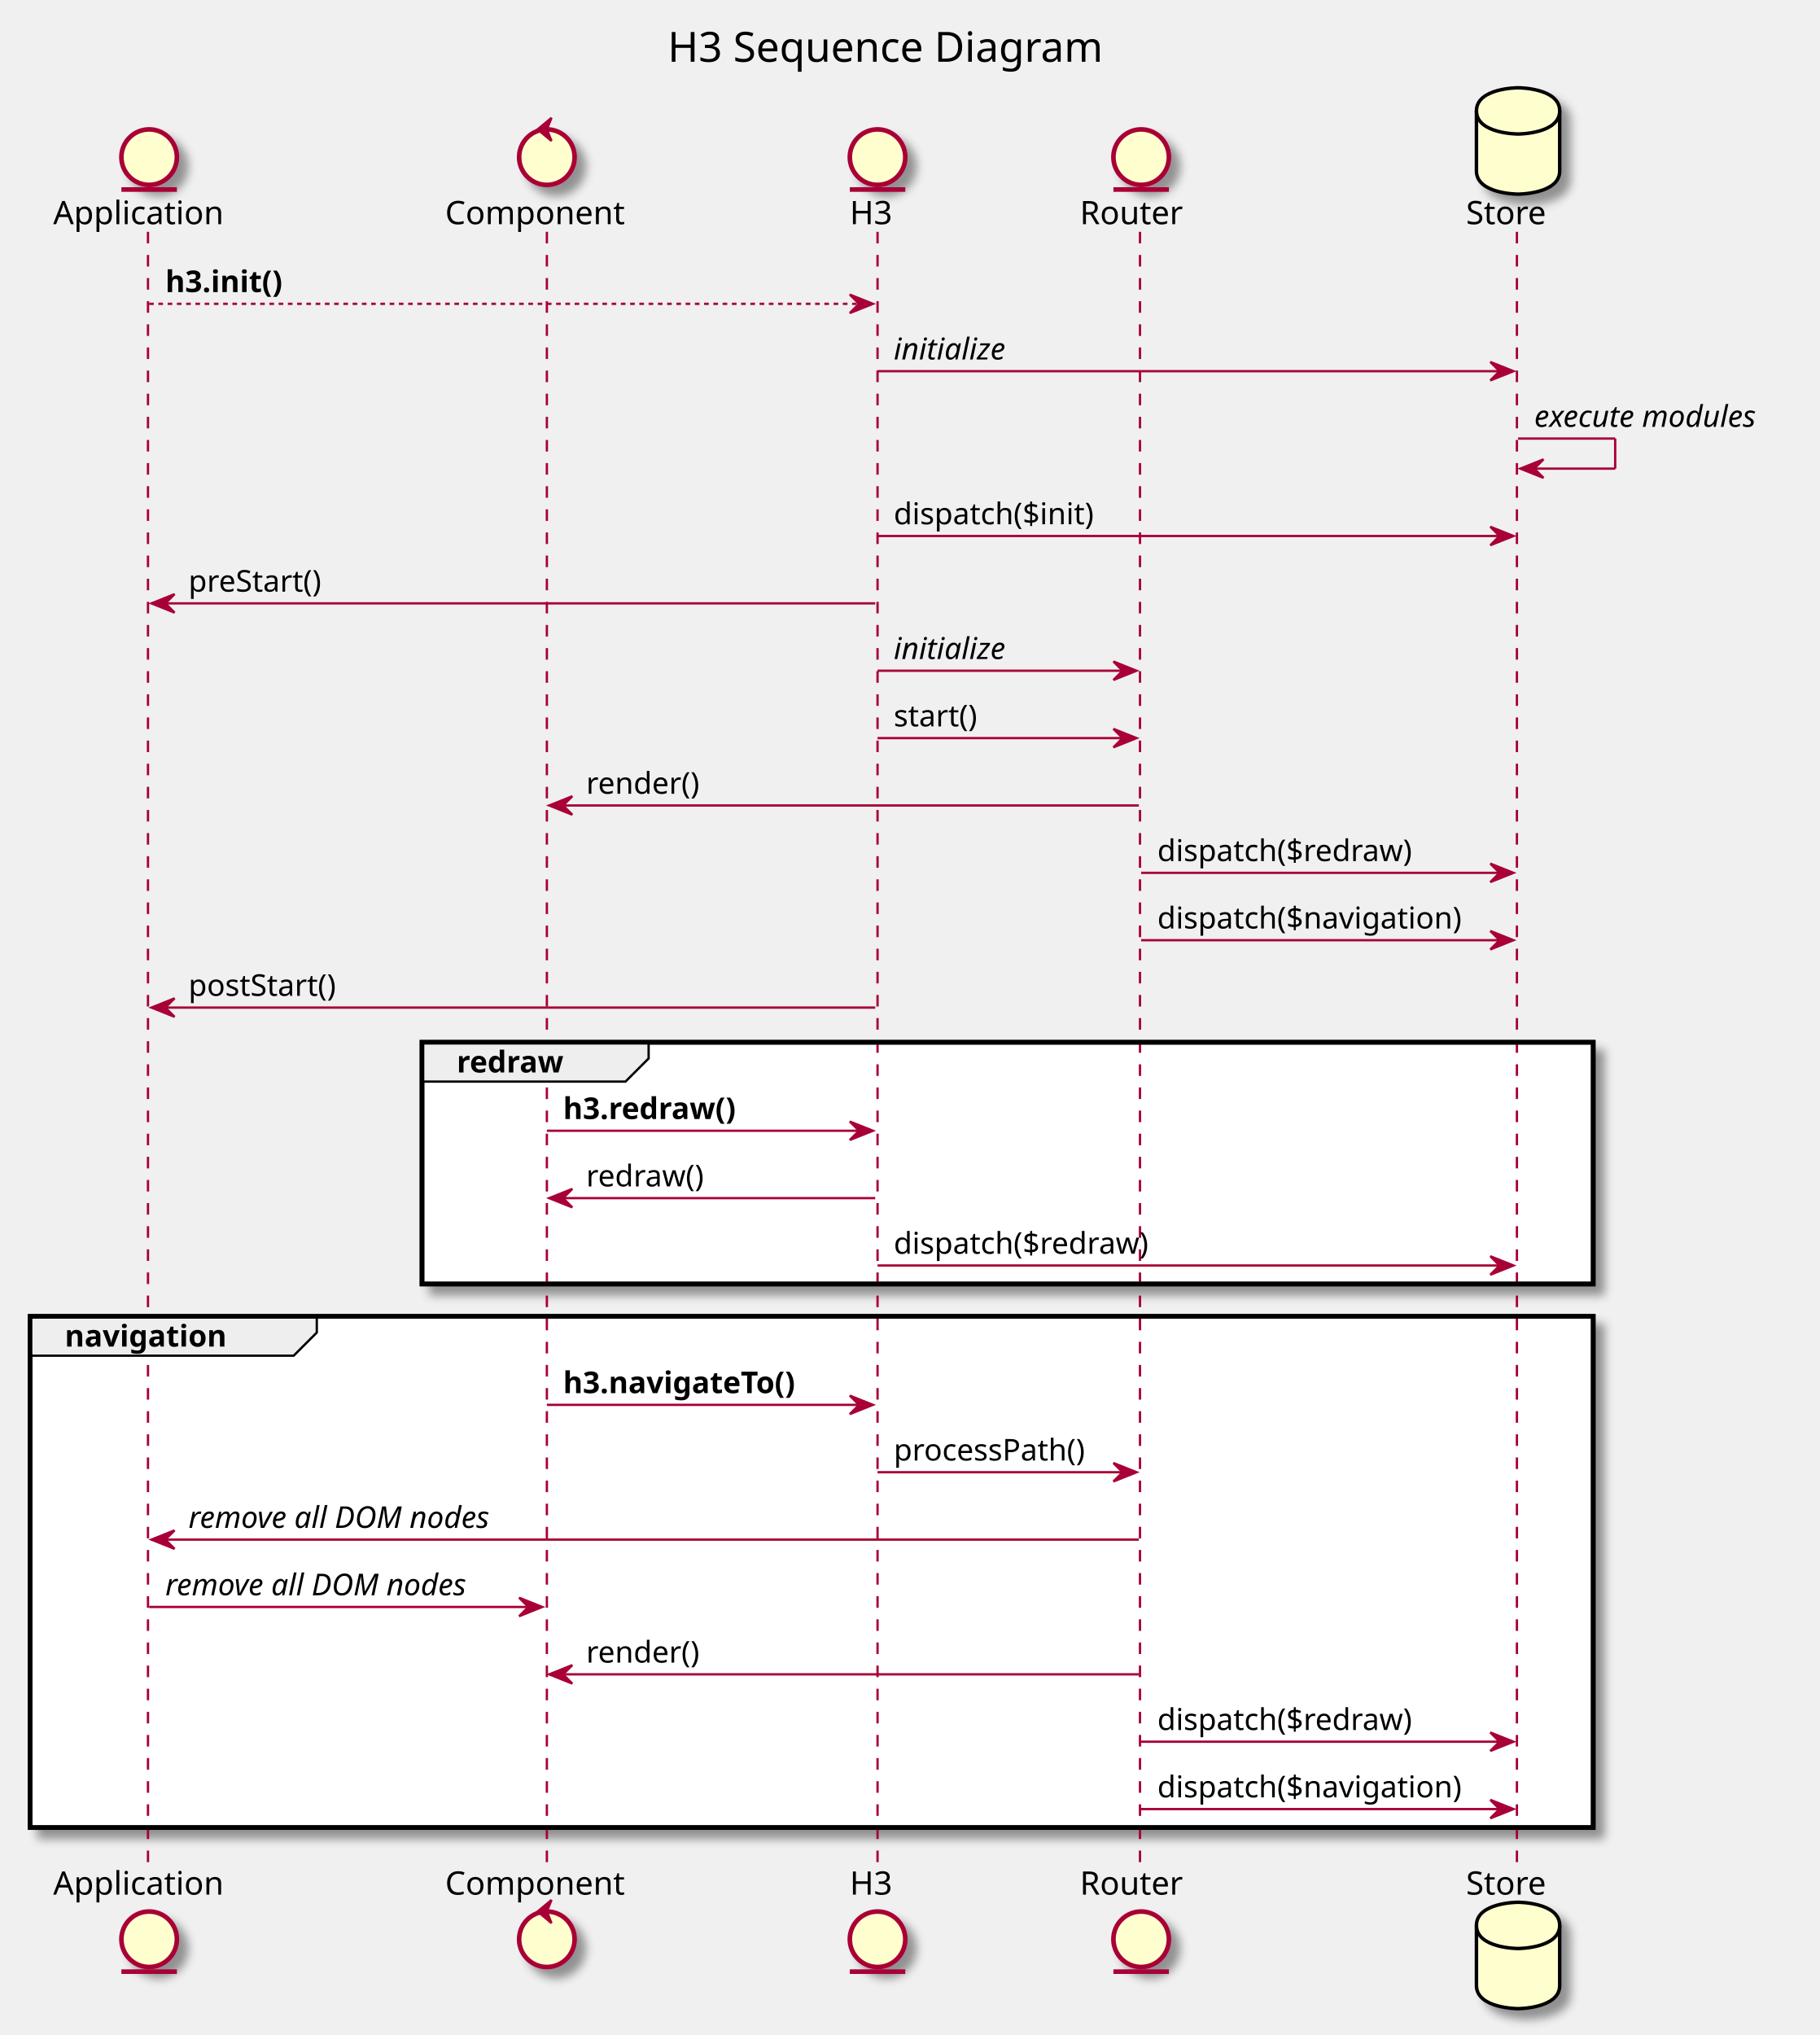
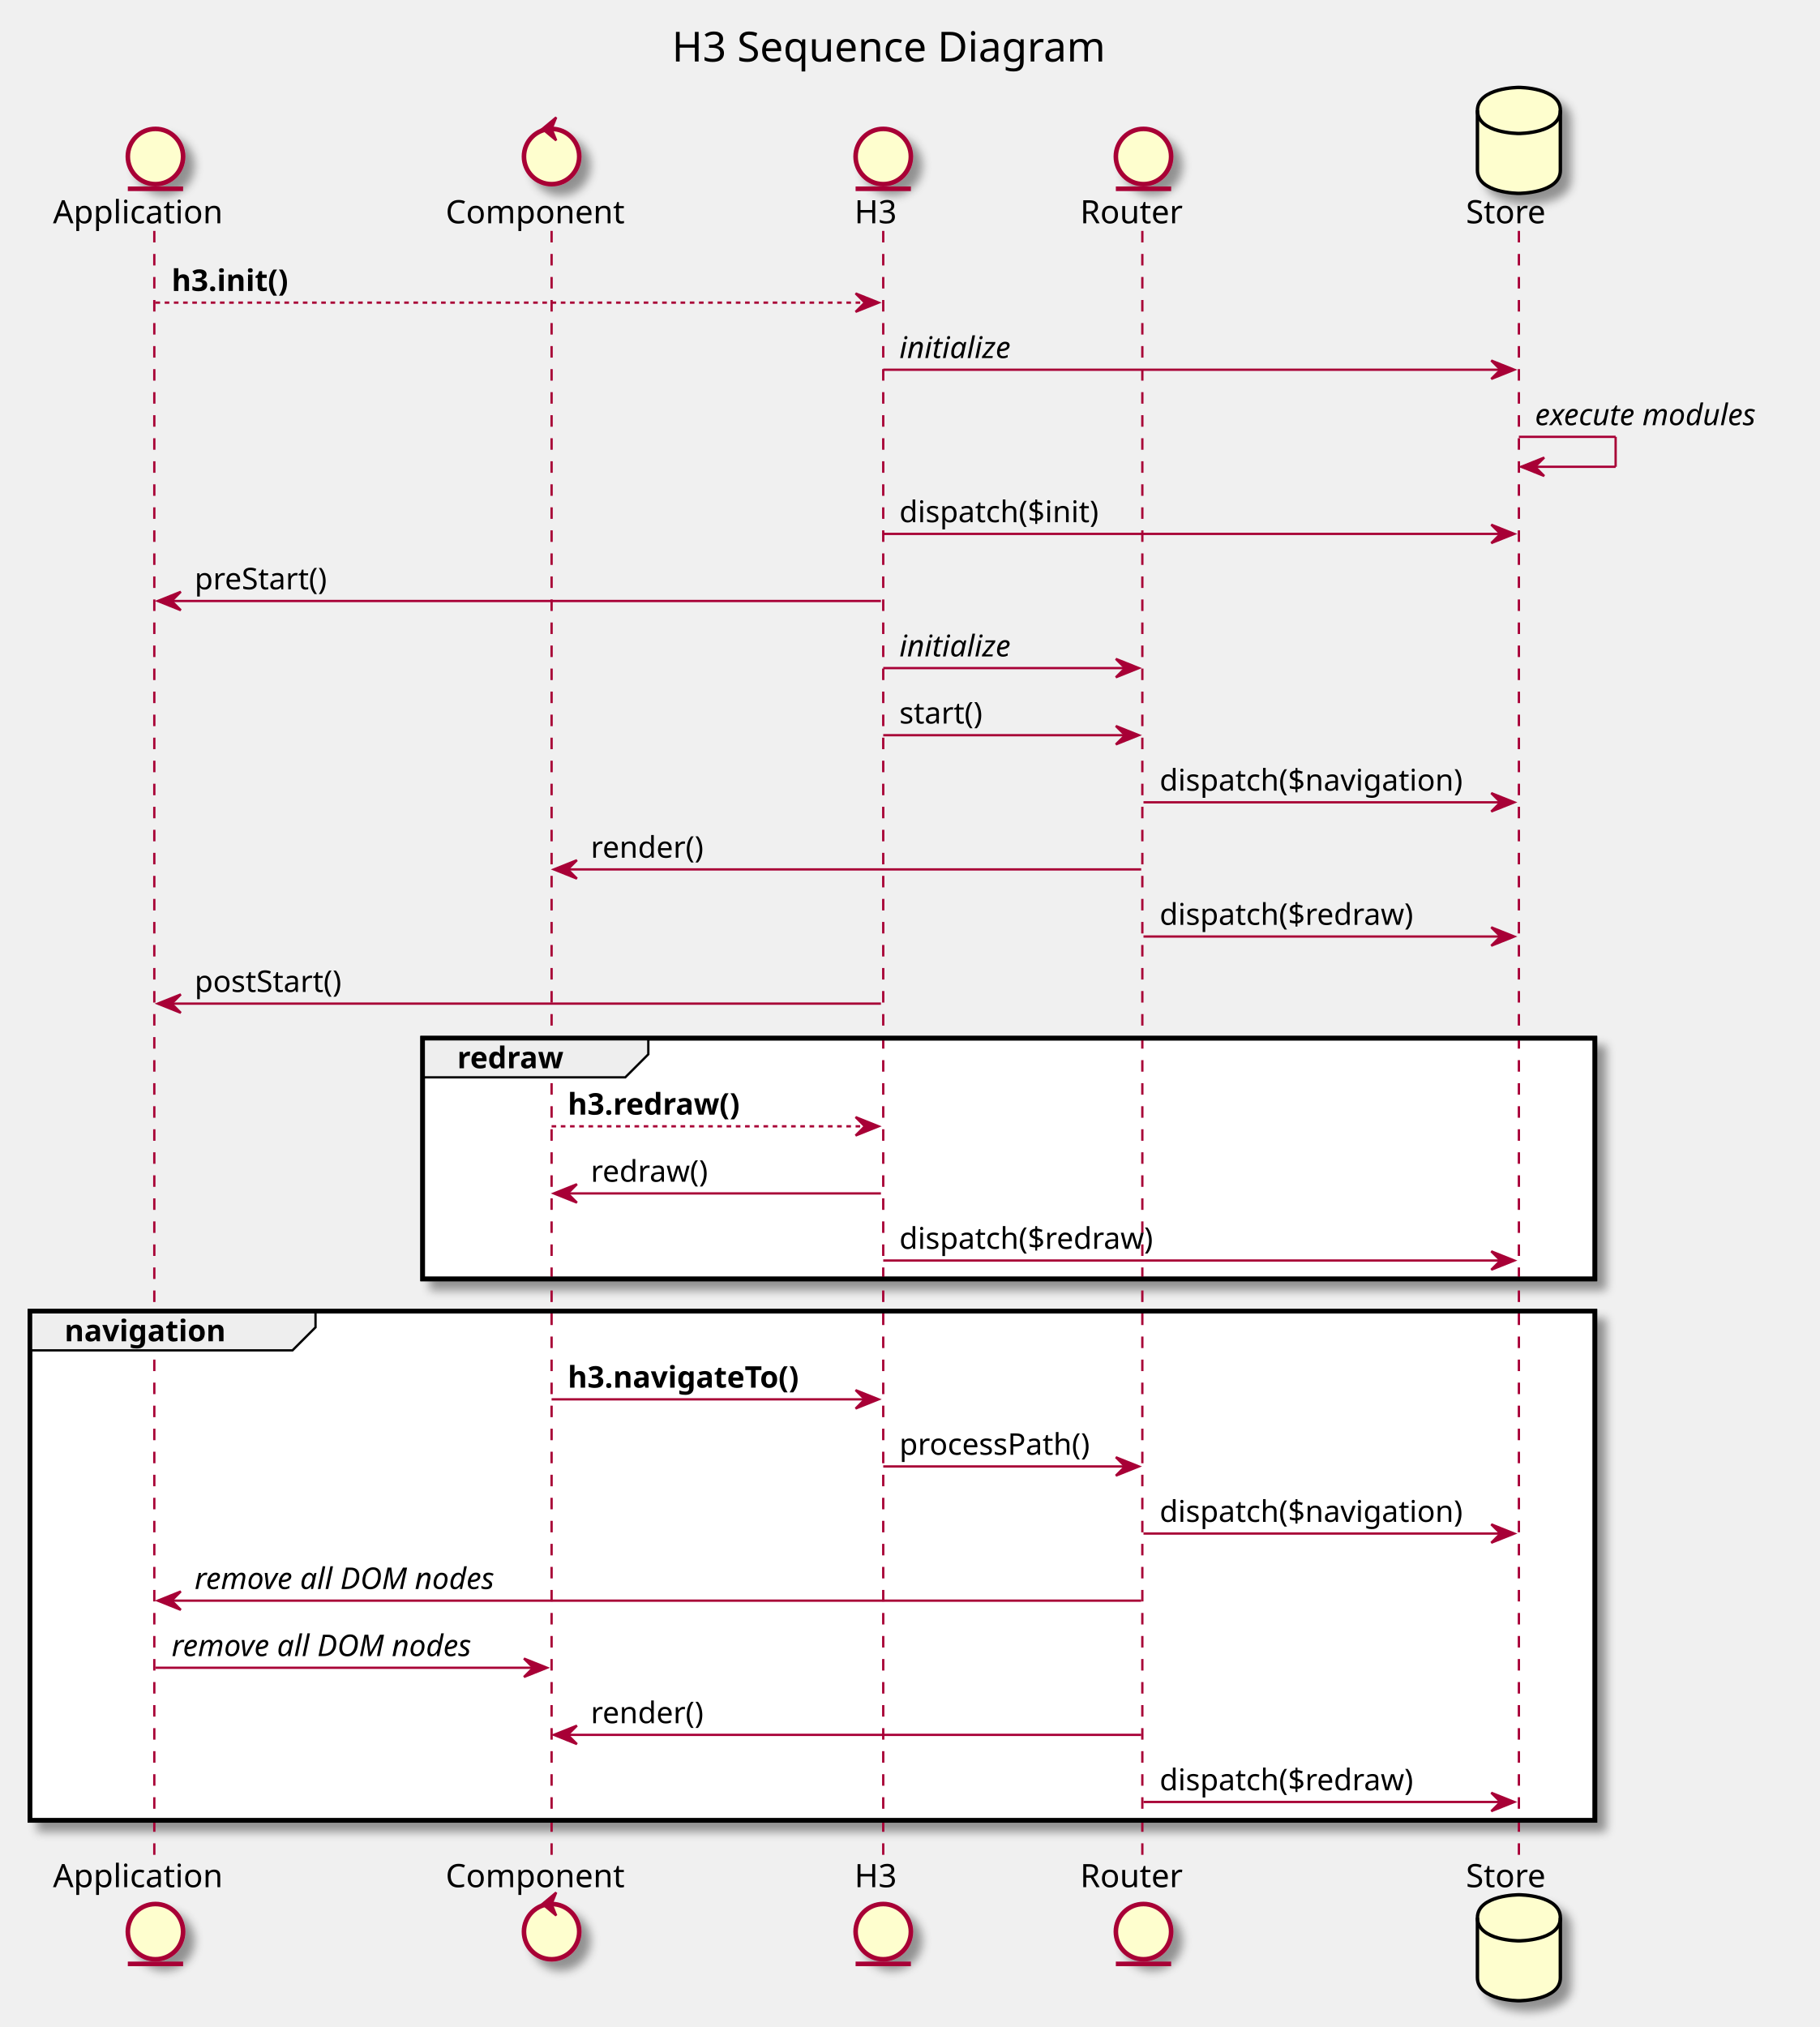
- <svg xmlns="http://www.w3.org/2000/svg" contentScriptType="application/ecmascript" contentStyleType="text/css" height="880px" preserveAspectRatio="none" style="width:787px;height:880px;" version="1.1" viewBox="0 0 787 880" width="787px" zoomAndPan="magnify">
+ <svg xmlns="http://www.w3.org/2000/svg" contentScriptType="application/ecmascript" contentStyleType="text/css" height="880px" preserveAspectRatio="none" style="width:790px;height:880px;" version="1.1" viewBox="0 0 790 880" width="790px" zoomAndPan="magnify">
  <defs>
-     <filter height="300%" id="f8vxuzcxvtuu5" width="300%" x="-1" y="-1">
+     <filter height="300%" id="fqt6pxs3iijdo" width="300%" x="-1" y="-1">
      <feGaussianBlur result="blurOut" stdDeviation="2.0" />
      <feColorMatrix in="blurOut" result="blurOut2" type="matrix" values="0 0 0 0 0 0 0 0 0 0 0 0 0 0 0 0 0 0 .4 0" />
      <feOffset dx="4.0" dy="4.0" in="blurOut2" result="blurOut3" />
      <feBlend in="SourceGraphic" in2="blurOut3" mode="normal" />
    </filter>
  </defs>
  <g>
-     <text fill="#000000" font-family="sans-serif" font-size="18" lengthAdjust="spacingAndGlyphs" textLength="208" x="288.75" y="26.708">H3 Sequence Diagram</text>
-     <rect fill="#FFFFFF" filter="url(#f8vxuzcxvtuu5)" height="104.531" style="stroke: #000000; stroke-width: 2.0;" width="506.5" x="182.5" y="450.711" />
-     <rect fill="#FFFFFF" filter="url(#f8vxuzcxvtuu5)" height="221.062" style="stroke: #000000; stroke-width: 2.0;" width="676" x="13" y="569.242" />
-     <line style="stroke: #A80036; stroke-width: 1.0; stroke-dasharray: 5.0,5.0;" x1="64" x2="64" y1="100.25" y2="807.305" />
-     <line style="stroke: #A80036; stroke-width: 1.0; stroke-dasharray: 5.0,5.0;" x1="236.5" x2="236.5" y1="100.25" y2="807.305" />
-     <line style="stroke: #A80036; stroke-width: 1.0; stroke-dasharray: 5.0,5.0;" x1="379.5" x2="379.5" y1="100.25" y2="807.305" />
-     <line style="stroke: #A80036; stroke-width: 1.0; stroke-dasharray: 5.0,5.0;" x1="493" x2="493" y1="100.25" y2="807.305" />
-     <line style="stroke: #A80036; stroke-width: 1.0; stroke-dasharray: 5.0,5.0;" x1="656" x2="656" y1="100.25" y2="807.305" />
-     <text fill="#000000" font-family="sans-serif" font-size="14" lengthAdjust="spacingAndGlyphs" textLength="77" x="23" y="96.948">Application</text>
-     <ellipse cx="64.5" cy="67.953" fill="#FEFECE" filter="url(#f8vxuzcxvtuu5)" rx="12" ry="12" style="stroke: #A80036; stroke-width: 2.0;" />
-     <line style="stroke: #A80036; stroke-width: 2.0;" x1="52.5" x2="76.5" y1="81.953" y2="81.953" />
-     <text fill="#000000" font-family="sans-serif" font-size="14" lengthAdjust="spacingAndGlyphs" textLength="77" x="23" y="819.3">Application</text>
-     <ellipse cx="64.5" cy="838.602" fill="#FEFECE" filter="url(#f8vxuzcxvtuu5)" rx="12" ry="12" style="stroke: #A80036; stroke-width: 2.0;" />
-     <line style="stroke: #A80036; stroke-width: 2.0;" x1="52.5" x2="76.5" y1="852.602" y2="852.602" />
-     <text fill="#000000" font-family="sans-serif" font-size="14" lengthAdjust="spacingAndGlyphs" textLength="82" x="192.5" y="96.948">Component</text>
-     <ellipse cx="236.5" cy="67.953" fill="#FEFECE" filter="url(#f8vxuzcxvtuu5)" rx="12" ry="12" style="stroke: #A80036; stroke-width: 2.0;" />
-     <polygon fill="#A80036" points="232.5,55.953,238.5,50.953,236.5,55.953,238.5,60.953,232.5,55.953" style="stroke: #A80036; stroke-width: 1.0;" />
-     <text fill="#000000" font-family="sans-serif" font-size="14" lengthAdjust="spacingAndGlyphs" textLength="82" x="192.5" y="819.3">Component</text>
-     <ellipse cx="236.5" cy="838.602" fill="#FEFECE" filter="url(#f8vxuzcxvtuu5)" rx="12" ry="12" style="stroke: #A80036; stroke-width: 2.0;" />
-     <polygon fill="#A80036" points="232.5,826.602,238.5,821.602,236.5,826.602,238.5,831.602,232.5,826.602" style="stroke: #A80036; stroke-width: 1.0;" />
-     <text fill="#000000" font-family="sans-serif" font-size="14" lengthAdjust="spacingAndGlyphs" textLength="18" x="367.5" y="96.948">H3</text>
-     <ellipse cx="379.5" cy="67.953" fill="#FEFECE" filter="url(#f8vxuzcxvtuu5)" rx="12" ry="12" style="stroke: #A80036; stroke-width: 2.0;" />
-     <line style="stroke: #A80036; stroke-width: 2.0;" x1="367.5" x2="391.5" y1="81.953" y2="81.953" />
-     <text fill="#000000" font-family="sans-serif" font-size="14" lengthAdjust="spacingAndGlyphs" textLength="18" x="367.5" y="819.3">H3</text>
-     <ellipse cx="379.5" cy="838.602" fill="#FEFECE" filter="url(#f8vxuzcxvtuu5)" rx="12" ry="12" style="stroke: #A80036; stroke-width: 2.0;" />
-     <line style="stroke: #A80036; stroke-width: 2.0;" x1="367.5" x2="391.5" y1="852.602" y2="852.602" />
-     <text fill="#000000" font-family="sans-serif" font-size="14" lengthAdjust="spacingAndGlyphs" textLength="47" x="467" y="96.948">Router</text>
-     <ellipse cx="493.5" cy="67.953" fill="#FEFECE" filter="url(#f8vxuzcxvtuu5)" rx="12" ry="12" style="stroke: #A80036; stroke-width: 2.0;" />
-     <line style="stroke: #A80036; stroke-width: 2.0;" x1="481.5" x2="505.5" y1="81.953" y2="81.953" />
-     <text fill="#000000" font-family="sans-serif" font-size="14" lengthAdjust="spacingAndGlyphs" textLength="47" x="467" y="819.3">Router</text>
-     <ellipse cx="493.5" cy="838.602" fill="#FEFECE" filter="url(#f8vxuzcxvtuu5)" rx="12" ry="12" style="stroke: #A80036; stroke-width: 2.0;" />
-     <line style="stroke: #A80036; stroke-width: 2.0;" x1="481.5" x2="505.5" y1="852.602" y2="852.602" />
-     <text fill="#000000" font-family="sans-serif" font-size="14" lengthAdjust="spacingAndGlyphs" textLength="39" x="634" y="96.948">Store</text>
-     <path d="M638.5,47.953 C638.5,37.953 656.5,37.953 656.5,37.953 C656.5,37.953 674.5,37.953 674.5,47.953 L674.5,73.953 C674.5,83.953 656.5,83.953 656.5,83.953 C656.5,83.953 638.5,83.953 638.5,73.953 L638.5,47.953 " fill="#FEFECE" filter="url(#f8vxuzcxvtuu5)" style="stroke: #000000; stroke-width: 1.5;" />
-     <path d="M638.5,47.953 C638.5,57.953 656.5,57.953 656.5,57.953 C656.5,57.953 674.5,57.953 674.5,47.953 " fill="none" style="stroke: #000000; stroke-width: 1.5;" />
-     <text fill="#000000" font-family="sans-serif" font-size="14" lengthAdjust="spacingAndGlyphs" textLength="39" x="634" y="819.3">Store</text>
-     <path d="M638.5,832.602 C638.5,822.602 656.5,822.602 656.5,822.602 C656.5,822.602 674.5,822.602 674.5,832.602 L674.5,858.602 C674.5,868.602 656.5,868.602 656.5,868.602 C656.5,868.602 638.5,868.602 638.5,858.602 L638.5,832.602 " fill="#FEFECE" filter="url(#f8vxuzcxvtuu5)" style="stroke: #000000; stroke-width: 1.5;" />
-     <path d="M638.5,832.602 C638.5,842.602 656.5,842.602 656.5,842.602 C656.5,842.602 674.5,842.602 674.5,832.602 " fill="none" style="stroke: #000000; stroke-width: 1.5;" />
-     <polygon fill="#A80036" points="367.5,127.383,377.5,131.383,367.5,135.383,371.5,131.383" style="stroke: #A80036; stroke-width: 1.0;" />
-     <line style="stroke: #A80036; stroke-width: 1.0; stroke-dasharray: 2.0,2.0;" x1="64.5" x2="373.5" y1="131.383" y2="131.383" />
-     <text fill="#000000" font-family="sans-serif" font-size="13" font-weight="bold" lengthAdjust="spacingAndGlyphs" textLength="58" x="71.5" y="126.317">h3.init()</text>
-     <polygon fill="#A80036" points="644.5,156.516,654.5,160.516,644.5,164.516,648.5,160.516" style="stroke: #A80036; stroke-width: 1.0;" />
-     <line style="stroke: #A80036; stroke-width: 1.0;" x1="379.5" x2="650.5" y1="160.516" y2="160.516" />
-     <text fill="#000000" font-family="sans-serif" font-size="13" font-style="italic" lengthAdjust="spacingAndGlyphs" textLength="56" x="386.5" y="155.45">initialize</text>
-     <line style="stroke: #A80036; stroke-width: 1.0;" x1="656.5" x2="698.5" y1="189.648" y2="189.648" />
-     <line style="stroke: #A80036; stroke-width: 1.0;" x1="698.5" x2="698.5" y1="189.648" y2="202.648" />
-     <line style="stroke: #A80036; stroke-width: 1.0;" x1="657.5" x2="698.5" y1="202.648" y2="202.648" />
-     <polygon fill="#A80036" points="667.5,198.648,657.5,202.648,667.5,206.648,663.5,202.648" style="stroke: #A80036; stroke-width: 1.0;" />
-     <text fill="#000000" font-family="sans-serif" font-size="13" font-style="italic" lengthAdjust="spacingAndGlyphs" textLength="112" x="663.5" y="184.583">execute modules</text>
-     <polygon fill="#A80036" points="644.5,227.781,654.5,231.781,644.5,235.781,648.5,231.781" style="stroke: #A80036; stroke-width: 1.0;" />
-     <line style="stroke: #A80036; stroke-width: 1.0;" x1="379.5" x2="650.5" y1="231.781" y2="231.781" />
-     <text fill="#000000" font-family="sans-serif" font-size="13" lengthAdjust="spacingAndGlyphs" textLength="91" x="386.5" y="226.715">dispatch($init)</text>
-     <polygon fill="#A80036" points="75.5,256.914,65.5,260.914,75.5,264.914,71.5,260.914" style="stroke: #A80036; stroke-width: 1.0;" />
-     <line style="stroke: #A80036; stroke-width: 1.0;" x1="69.5" x2="378.5" y1="260.914" y2="260.914" />
-     <text fill="#000000" font-family="sans-serif" font-size="13" lengthAdjust="spacingAndGlyphs" textLength="64" x="81.5" y="255.848">preStart()</text>
-     <polygon fill="#A80036" points="481.5,286.047,491.5,290.047,481.5,294.047,485.5,290.047" style="stroke: #A80036; stroke-width: 1.0;" />
-     <line style="stroke: #A80036; stroke-width: 1.0;" x1="379.5" x2="487.5" y1="290.047" y2="290.047" />
-     <text fill="#000000" font-family="sans-serif" font-size="13" font-style="italic" lengthAdjust="spacingAndGlyphs" textLength="56" x="386.5" y="284.981">initialize</text>
-     <polygon fill="#A80036" points="481.5,315.18,491.5,319.18,481.5,323.18,485.5,319.18" style="stroke: #A80036; stroke-width: 1.0;" />
-     <line style="stroke: #A80036; stroke-width: 1.0;" x1="379.5" x2="487.5" y1="319.18" y2="319.18" />
-     <text fill="#000000" font-family="sans-serif" font-size="13" lengthAdjust="spacingAndGlyphs" textLength="40" x="386.5" y="314.114">start()</text>
-     <polygon fill="#A80036" points="247.5,344.312,237.5,348.312,247.5,352.312,243.5,348.312" style="stroke: #A80036; stroke-width: 1.0;" />
-     <line style="stroke: #A80036; stroke-width: 1.0;" x1="241.5" x2="492.5" y1="348.312" y2="348.312" />
-     <text fill="#000000" font-family="sans-serif" font-size="13" lengthAdjust="spacingAndGlyphs" textLength="54" x="253.5" y="343.247">render()</text>
-     <polygon fill="#A80036" points="644.5,373.445,654.5,377.445,644.5,381.445,648.5,377.445" style="stroke: #A80036; stroke-width: 1.0;" />
-     <line style="stroke: #A80036; stroke-width: 1.0;" x1="493.5" x2="650.5" y1="377.445" y2="377.445" />
-     <text fill="#000000" font-family="sans-serif" font-size="13" lengthAdjust="spacingAndGlyphs" textLength="118" x="500.5" y="372.379">dispatch($redraw)</text>
-     <polygon fill="#A80036" points="644.5,402.578,654.5,406.578,644.5,410.578,648.5,406.578" style="stroke: #A80036; stroke-width: 1.0;" />
-     <line style="stroke: #A80036; stroke-width: 1.0;" x1="493.5" x2="650.5" y1="406.578" y2="406.578" />
-     <text fill="#000000" font-family="sans-serif" font-size="13" lengthAdjust="spacingAndGlyphs" textLength="139" x="500.5" y="401.512">dispatch($navigation)</text>
-     <polygon fill="#A80036" points="75.5,431.711,65.5,435.711,75.5,439.711,71.5,435.711" style="stroke: #A80036; stroke-width: 1.0;" />
-     <line style="stroke: #A80036; stroke-width: 1.0;" x1="69.5" x2="378.5" y1="435.711" y2="435.711" />
-     <text fill="#000000" font-family="sans-serif" font-size="13" lengthAdjust="spacingAndGlyphs" textLength="70" x="81.5" y="430.645">postStart()</text>
-     <path d="M182.5,450.711 L280.5,450.711 L280.5,457.711 L270.5,467.711 L182.5,467.711 L182.5,450.711 " fill="#EEEEEE" style="stroke: #000000; stroke-width: 1.0;" />
-     <rect fill="none" height="104.531" style="stroke: #000000; stroke-width: 2.0;" width="506.5" x="182.5" y="450.711" />
-     <text fill="#000000" font-family="sans-serif" font-size="13" font-weight="bold" lengthAdjust="spacingAndGlyphs" textLength="53" x="197.5" y="463.778">redraw</text>
-     <polygon fill="#A80036" points="367.5,484.977,377.5,488.977,367.5,492.977,371.5,488.977" style="stroke: #A80036; stroke-width: 1.0;" />
-     <line style="stroke: #A80036; stroke-width: 1.0;" x1="236.5" x2="373.5" y1="488.977" y2="488.977" />
-     <text fill="#000000" font-family="sans-serif" font-size="13" font-weight="bold" lengthAdjust="spacingAndGlyphs" textLength="86" x="243.5" y="483.911">h3.redraw()</text>
-     <polygon fill="#A80036" points="247.5,514.109,237.5,518.109,247.5,522.109,243.5,518.109" style="stroke: #A80036; stroke-width: 1.0;" />
-     <line style="stroke: #A80036; stroke-width: 1.0;" x1="241.5" x2="378.5" y1="518.109" y2="518.109" />
-     <text fill="#000000" font-family="sans-serif" font-size="13" lengthAdjust="spacingAndGlyphs" textLength="56" x="253.5" y="513.043">redraw()</text>
-     <polygon fill="#A80036" points="644.5,543.242,654.5,547.242,644.5,551.242,648.5,547.242" style="stroke: #A80036; stroke-width: 1.0;" />
-     <line style="stroke: #A80036; stroke-width: 1.0;" x1="379.5" x2="650.5" y1="547.242" y2="547.242" />
-     <text fill="#000000" font-family="sans-serif" font-size="13" lengthAdjust="spacingAndGlyphs" textLength="118" x="386.5" y="542.176">dispatch($redraw)</text>
+     <text fill="#000000" font-family="sans-serif" font-size="18" lengthAdjust="spacingAndGlyphs" textLength="205" x="291.75" y="26.708">H3 Sequence Diagram</text>
+     <rect fill="#FFFFFF" filter="url(#fqt6pxs3iijdo)" height="104.531" style="stroke: #000000; stroke-width: 2.0;" width="509" x="183.5" y="450.711" />
+     <rect fill="#FFFFFF" filter="url(#fqt6pxs3iijdo)" height="221.062" style="stroke: #000000; stroke-width: 2.0;" width="679.5" x="13" y="569.242" />
+     <line style="stroke: #A80036; stroke-width: 1.0; stroke-dasharray: 5.0,5.0;" x1="67" x2="67" y1="100.25" y2="807.305" />
+     <line style="stroke: #A80036; stroke-width: 1.0; stroke-dasharray: 5.0,5.0;" x1="239.5" x2="239.5" y1="100.25" y2="807.305" />
+     <line style="stroke: #A80036; stroke-width: 1.0; stroke-dasharray: 5.0,5.0;" x1="383.5" x2="383.5" y1="100.25" y2="807.305" />
+     <line style="stroke: #A80036; stroke-width: 1.0; stroke-dasharray: 5.0,5.0;" x1="496" x2="496" y1="100.25" y2="807.305" />
+     <line style="stroke: #A80036; stroke-width: 1.0; stroke-dasharray: 5.0,5.0;" x1="659.5" x2="659.5" y1="100.25" y2="807.305" />
+     <text fill="#000000" font-family="sans-serif" font-size="14" lengthAdjust="spacingAndGlyphs" textLength="83" x="23" y="96.948">Application</text>
+     <ellipse cx="67.5" cy="67.953" fill="#FEFECE" filter="url(#fqt6pxs3iijdo)" rx="12" ry="12" style="stroke: #A80036; stroke-width: 2.0;" />
+     <line style="stroke: #A80036; stroke-width: 2.0;" x1="55.5" x2="79.5" y1="81.953" y2="81.953" />
+     <text fill="#000000" font-family="sans-serif" font-size="14" lengthAdjust="spacingAndGlyphs" textLength="83" x="23" y="819.3">Application</text>
+     <ellipse cx="67.5" cy="838.602" fill="#FEFECE" filter="url(#fqt6pxs3iijdo)" rx="12" ry="12" style="stroke: #A80036; stroke-width: 2.0;" />
+     <line style="stroke: #A80036; stroke-width: 2.0;" x1="55.5" x2="79.5" y1="852.602" y2="852.602" />
+     <text fill="#000000" font-family="sans-serif" font-size="14" lengthAdjust="spacingAndGlyphs" textLength="86" x="193.5" y="96.948">Component</text>
+     <ellipse cx="239.5" cy="67.953" fill="#FEFECE" filter="url(#fqt6pxs3iijdo)" rx="12" ry="12" style="stroke: #A80036; stroke-width: 2.0;" />
+     <polygon fill="#A80036" points="235.5,55.953,241.5,50.953,239.5,55.953,241.5,60.953,235.5,55.953" style="stroke: #A80036; stroke-width: 1.0;" />
+     <text fill="#000000" font-family="sans-serif" font-size="14" lengthAdjust="spacingAndGlyphs" textLength="86" x="193.5" y="819.3">Component</text>
+     <ellipse cx="239.5" cy="838.602" fill="#FEFECE" filter="url(#fqt6pxs3iijdo)" rx="12" ry="12" style="stroke: #A80036; stroke-width: 2.0;" />
+     <polygon fill="#A80036" points="235.5,826.602,241.5,821.602,239.5,826.602,241.5,831.602,235.5,826.602" style="stroke: #A80036; stroke-width: 1.0;" />
+     <text fill="#000000" font-family="sans-serif" font-size="14" lengthAdjust="spacingAndGlyphs" textLength="19" x="371" y="96.948">H3</text>
+     <ellipse cx="383.5" cy="67.953" fill="#FEFECE" filter="url(#fqt6pxs3iijdo)" rx="12" ry="12" style="stroke: #A80036; stroke-width: 2.0;" />
+     <line style="stroke: #A80036; stroke-width: 2.0;" x1="371.5" x2="395.5" y1="81.953" y2="81.953" />
+     <text fill="#000000" font-family="sans-serif" font-size="14" lengthAdjust="spacingAndGlyphs" textLength="19" x="371" y="819.3">H3</text>
+     <ellipse cx="383.5" cy="838.602" fill="#FEFECE" filter="url(#fqt6pxs3iijdo)" rx="12" ry="12" style="stroke: #A80036; stroke-width: 2.0;" />
+     <line style="stroke: #A80036; stroke-width: 2.0;" x1="371.5" x2="395.5" y1="852.602" y2="852.602" />
+     <text fill="#000000" font-family="sans-serif" font-size="14" lengthAdjust="spacingAndGlyphs" textLength="49" x="469" y="96.948">Router</text>
+     <ellipse cx="496.5" cy="67.953" fill="#FEFECE" filter="url(#fqt6pxs3iijdo)" rx="12" ry="12" style="stroke: #A80036; stroke-width: 2.0;" />
+     <line style="stroke: #A80036; stroke-width: 2.0;" x1="484.5" x2="508.5" y1="81.953" y2="81.953" />
+     <text fill="#000000" font-family="sans-serif" font-size="14" lengthAdjust="spacingAndGlyphs" textLength="49" x="469" y="819.3">Router</text>
+     <ellipse cx="496.5" cy="838.602" fill="#FEFECE" filter="url(#fqt6pxs3iijdo)" rx="12" ry="12" style="stroke: #A80036; stroke-width: 2.0;" />
+     <line style="stroke: #A80036; stroke-width: 2.0;" x1="484.5" x2="508.5" y1="852.602" y2="852.602" />
+     <text fill="#000000" font-family="sans-serif" font-size="14" lengthAdjust="spacingAndGlyphs" textLength="40" x="636.5" y="96.948">Store</text>
+     <path d="M641.5,47.953 C641.5,37.953 659.5,37.953 659.5,37.953 C659.5,37.953 677.5,37.953 677.5,47.953 L677.5,73.953 C677.5,83.953 659.5,83.953 659.5,83.953 C659.5,83.953 641.5,83.953 641.5,73.953 L641.5,47.953 " fill="#FEFECE" filter="url(#fqt6pxs3iijdo)" style="stroke: #000000; stroke-width: 1.5;" />
+     <path d="M641.5,47.953 C641.5,57.953 659.5,57.953 659.5,57.953 C659.5,57.953 677.5,57.953 677.5,47.953 " fill="none" style="stroke: #000000; stroke-width: 1.5;" />
+     <text fill="#000000" font-family="sans-serif" font-size="14" lengthAdjust="spacingAndGlyphs" textLength="40" x="636.5" y="819.3">Store</text>
+     <path d="M641.5,832.602 C641.5,822.602 659.5,822.602 659.5,822.602 C659.5,822.602 677.5,822.602 677.5,832.602 L677.5,858.602 C677.5,868.602 659.5,868.602 659.5,868.602 C659.5,868.602 641.5,868.602 641.5,858.602 L641.5,832.602 " fill="#FEFECE" filter="url(#fqt6pxs3iijdo)" style="stroke: #000000; stroke-width: 1.5;" />
+     <path d="M641.5,832.602 C641.5,842.602 659.5,842.602 659.5,842.602 C659.5,842.602 677.5,842.602 677.5,832.602 " fill="none" style="stroke: #000000; stroke-width: 1.5;" />
+     <polygon fill="#A80036" points="371.5,127.383,381.5,131.383,371.5,135.383,375.5,131.383" style="stroke: #A80036; stroke-width: 1.0;" />
+     <line style="stroke: #A80036; stroke-width: 1.0; stroke-dasharray: 2.0,2.0;" x1="67.5" x2="377.5" y1="131.383" y2="131.383" />
+     <text fill="#000000" font-family="sans-serif" font-size="13" font-weight="bold" lengthAdjust="spacingAndGlyphs" textLength="59" x="74.5" y="126.317">h3.init()</text>
+     <polygon fill="#A80036" points="647.5,156.516,657.5,160.516,647.5,164.516,651.5,160.516" style="stroke: #A80036; stroke-width: 1.0;" />
+     <line style="stroke: #A80036; stroke-width: 1.0;" x1="383.5" x2="653.5" y1="160.516" y2="160.516" />
+     <text fill="#000000" font-family="sans-serif" font-size="13" font-style="italic" lengthAdjust="spacingAndGlyphs" textLength="56" x="390.5" y="155.45">initialize</text>
+     <line style="stroke: #A80036; stroke-width: 1.0;" x1="659.5" x2="701.5" y1="189.648" y2="189.648" />
+     <line style="stroke: #A80036; stroke-width: 1.0;" x1="701.5" x2="701.5" y1="189.648" y2="202.648" />
+     <line style="stroke: #A80036; stroke-width: 1.0;" x1="660.5" x2="701.5" y1="202.648" y2="202.648" />
+     <polygon fill="#A80036" points="670.5,198.648,660.5,202.648,670.5,206.648,666.5,202.648" style="stroke: #A80036; stroke-width: 1.0;" />
+     <text fill="#000000" font-family="sans-serif" font-size="13" font-style="italic" lengthAdjust="spacingAndGlyphs" textLength="112" x="666.5" y="184.583">execute modules</text>
+     <polygon fill="#A80036" points="647.5,227.781,657.5,231.781,647.5,235.781,651.5,231.781" style="stroke: #A80036; stroke-width: 1.0;" />
+     <line style="stroke: #A80036; stroke-width: 1.0;" x1="383.5" x2="653.5" y1="231.781" y2="231.781" />
+     <text fill="#000000" font-family="sans-serif" font-size="13" lengthAdjust="spacingAndGlyphs" textLength="91" x="390.5" y="226.715">dispatch($init)</text>
+     <polygon fill="#A80036" points="78.5,256.914,68.5,260.914,78.5,264.914,74.5,260.914" style="stroke: #A80036; stroke-width: 1.0;" />
+     <line style="stroke: #A80036; stroke-width: 1.0;" x1="72.5" x2="382.5" y1="260.914" y2="260.914" />
+     <text fill="#000000" font-family="sans-serif" font-size="13" lengthAdjust="spacingAndGlyphs" textLength="62" x="84.5" y="255.848">preStart()</text>
+     <polygon fill="#A80036" points="484.5,286.047,494.5,290.047,484.5,294.047,488.5,290.047" style="stroke: #A80036; stroke-width: 1.0;" />
+     <line style="stroke: #A80036; stroke-width: 1.0;" x1="383.5" x2="490.5" y1="290.047" y2="290.047" />
+     <text fill="#000000" font-family="sans-serif" font-size="13" font-style="italic" lengthAdjust="spacingAndGlyphs" textLength="56" x="390.5" y="284.981">initialize</text>
+     <polygon fill="#A80036" points="484.5,315.18,494.5,319.18,484.5,323.18,488.5,319.18" style="stroke: #A80036; stroke-width: 1.0;" />
+     <line style="stroke: #A80036; stroke-width: 1.0;" x1="383.5" x2="490.5" y1="319.18" y2="319.18" />
+     <text fill="#000000" font-family="sans-serif" font-size="13" lengthAdjust="spacingAndGlyphs" textLength="40" x="390.5" y="314.114">start()</text>
+     <polygon fill="#A80036" points="647.5,344.312,657.5,348.312,647.5,352.312,651.5,348.312" style="stroke: #A80036; stroke-width: 1.0;" />
+     <line style="stroke: #A80036; stroke-width: 1.0;" x1="496.5" x2="653.5" y1="348.312" y2="348.312" />
+     <text fill="#000000" font-family="sans-serif" font-size="13" lengthAdjust="spacingAndGlyphs" textLength="139" x="503.5" y="343.247">dispatch($navigation)</text>
+     <polygon fill="#A80036" points="250.5,373.445,240.5,377.445,250.5,381.445,246.5,377.445" style="stroke: #A80036; stroke-width: 1.0;" />
+     <line style="stroke: #A80036; stroke-width: 1.0;" x1="244.5" x2="495.5" y1="377.445" y2="377.445" />
+     <text fill="#000000" font-family="sans-serif" font-size="13" lengthAdjust="spacingAndGlyphs" textLength="52" x="256.5" y="372.379">render()</text>
+     <polygon fill="#A80036" points="647.5,402.578,657.5,406.578,647.5,410.578,651.5,406.578" style="stroke: #A80036; stroke-width: 1.0;" />
+     <line style="stroke: #A80036; stroke-width: 1.0;" x1="496.5" x2="653.5" y1="406.578" y2="406.578" />
+     <text fill="#000000" font-family="sans-serif" font-size="13" lengthAdjust="spacingAndGlyphs" textLength="117" x="503.5" y="401.512">dispatch($redraw)</text>
+     <polygon fill="#A80036" points="78.5,431.711,68.5,435.711,78.5,439.711,74.5,435.711" style="stroke: #A80036; stroke-width: 1.0;" />
+     <line style="stroke: #A80036; stroke-width: 1.0;" x1="72.5" x2="382.5" y1="435.711" y2="435.711" />
+     <text fill="#000000" font-family="sans-serif" font-size="13" lengthAdjust="spacingAndGlyphs" textLength="69" x="84.5" y="430.645">postStart()</text>
+     <path d="M183.5,450.711 L281.5,450.711 L281.5,457.711 L271.5,467.711 L183.5,467.711 L183.5,450.711 " fill="#EEEEEE" style="stroke: #000000; stroke-width: 1.0;" />
+     <rect fill="none" height="104.531" style="stroke: #000000; stroke-width: 2.0;" width="509" x="183.5" y="450.711" />
+     <text fill="#000000" font-family="sans-serif" font-size="13" font-weight="bold" lengthAdjust="spacingAndGlyphs" textLength="53" x="198.5" y="463.778">redraw</text>
+     <polygon fill="#A80036" points="371.5,484.977,381.5,488.977,371.5,492.977,375.5,488.977" style="stroke: #A80036; stroke-width: 1.0;" />
+     <line style="stroke: #A80036; stroke-width: 1.0; stroke-dasharray: 2.0,2.0;" x1="239.5" x2="377.5" y1="488.977" y2="488.977" />
+     <text fill="#000000" font-family="sans-serif" font-size="13" font-weight="bold" lengthAdjust="spacingAndGlyphs" textLength="87" x="246.5" y="483.911">h3.redraw()</text>
+     <polygon fill="#A80036" points="250.5,514.109,240.5,518.109,250.5,522.109,246.5,518.109" style="stroke: #A80036; stroke-width: 1.0;" />
+     <line style="stroke: #A80036; stroke-width: 1.0;" x1="244.5" x2="382.5" y1="518.109" y2="518.109" />
+     <text fill="#000000" font-family="sans-serif" font-size="13" lengthAdjust="spacingAndGlyphs" textLength="55" x="256.5" y="513.043">redraw()</text>
+     <polygon fill="#A80036" points="647.5,543.242,657.5,547.242,647.5,551.242,651.5,547.242" style="stroke: #A80036; stroke-width: 1.0;" />
+     <line style="stroke: #A80036; stroke-width: 1.0;" x1="383.5" x2="653.5" y1="547.242" y2="547.242" />
+     <text fill="#000000" font-family="sans-serif" font-size="13" lengthAdjust="spacingAndGlyphs" textLength="117" x="390.5" y="542.176">dispatch($redraw)</text>
    <path d="M13,569.242 L137,569.242 L137,576.242 L127,586.242 L13,586.242 L13,569.242 " fill="#EEEEEE" style="stroke: #000000; stroke-width: 1.0;" />
-     <rect fill="none" height="221.062" style="stroke: #000000; stroke-width: 2.0;" width="676" x="13" y="569.242" />
+     <rect fill="none" height="221.062" style="stroke: #000000; stroke-width: 2.0;" width="679.5" x="13" y="569.242" />
    <text fill="#000000" font-family="sans-serif" font-size="13" font-weight="bold" lengthAdjust="spacingAndGlyphs" textLength="79" x="28" y="582.309">navigation</text>
-     <polygon fill="#A80036" points="367.5,603.508,377.5,607.508,367.5,611.508,371.5,607.508" style="stroke: #A80036; stroke-width: 1.0;" />
-     <line style="stroke: #A80036; stroke-width: 1.0;" x1="236.5" x2="373.5" y1="607.508" y2="607.508" />
-     <text fill="#000000" font-family="sans-serif" font-size="13" font-weight="bold" lengthAdjust="spacingAndGlyphs" textLength="119" x="243.5" y="602.442">h3.navigateTo()</text>
-     <polygon fill="#A80036" points="481.5,632.641,491.5,636.641,481.5,640.641,485.5,636.641" style="stroke: #A80036; stroke-width: 1.0;" />
-     <line style="stroke: #A80036; stroke-width: 1.0;" x1="379.5" x2="487.5" y1="636.641" y2="636.641" />
-     <text fill="#000000" font-family="sans-serif" font-size="13" lengthAdjust="spacingAndGlyphs" textLength="90" x="386.5" y="631.575">processPath()</text>
-     <polygon fill="#A80036" points="75.5,661.773,65.5,665.773,75.5,669.773,71.5,665.773" style="stroke: #A80036; stroke-width: 1.0;" />
-     <line style="stroke: #A80036; stroke-width: 1.0;" x1="69.5" x2="492.5" y1="665.773" y2="665.773" />
-     <text fill="#000000" font-family="sans-serif" font-size="13" font-style="italic" lengthAdjust="spacingAndGlyphs" textLength="148" x="81.5" y="660.707">remove all DOM nodes</text>
-     <polygon fill="#A80036" points="224.5,690.906,234.5,694.906,224.5,698.906,228.5,694.906" style="stroke: #A80036; stroke-width: 1.0;" />
-     <line style="stroke: #A80036; stroke-width: 1.0;" x1="64.5" x2="230.5" y1="694.906" y2="694.906" />
-     <text fill="#000000" font-family="sans-serif" font-size="13" font-style="italic" lengthAdjust="spacingAndGlyphs" textLength="148" x="71.5" y="689.84">remove all DOM nodes</text>
-     <polygon fill="#A80036" points="247.5,720.039,237.5,724.039,247.5,728.039,243.5,724.039" style="stroke: #A80036; stroke-width: 1.0;" />
-     <line style="stroke: #A80036; stroke-width: 1.0;" x1="241.5" x2="492.5" y1="724.039" y2="724.039" />
-     <text fill="#000000" font-family="sans-serif" font-size="13" lengthAdjust="spacingAndGlyphs" textLength="54" x="253.5" y="718.973">render()</text>
-     <polygon fill="#A80036" points="644.5,749.172,654.5,753.172,644.5,757.172,648.5,753.172" style="stroke: #A80036; stroke-width: 1.0;" />
-     <line style="stroke: #A80036; stroke-width: 1.0;" x1="493.5" x2="650.5" y1="753.172" y2="753.172" />
-     <text fill="#000000" font-family="sans-serif" font-size="13" lengthAdjust="spacingAndGlyphs" textLength="118" x="500.5" y="748.106">dispatch($redraw)</text>
-     <polygon fill="#A80036" points="644.5,778.305,654.5,782.305,644.5,786.305,648.5,782.305" style="stroke: #A80036; stroke-width: 1.0;" />
-     <line style="stroke: #A80036; stroke-width: 1.0;" x1="493.5" x2="650.5" y1="782.305" y2="782.305" />
-     <text fill="#000000" font-family="sans-serif" font-size="13" lengthAdjust="spacingAndGlyphs" textLength="139" x="500.5" y="777.239">dispatch($navigation)</text>
+     <polygon fill="#A80036" points="371.5,603.508,381.5,607.508,371.5,611.508,375.5,607.508" style="stroke: #A80036; stroke-width: 1.0;" />
+     <line style="stroke: #A80036; stroke-width: 1.0;" x1="239.5" x2="377.5" y1="607.508" y2="607.508" />
+     <text fill="#000000" font-family="sans-serif" font-size="13" font-weight="bold" lengthAdjust="spacingAndGlyphs" textLength="120" x="246.5" y="602.442">h3.navigateTo()</text>
+     <polygon fill="#A80036" points="484.5,632.641,494.5,636.641,484.5,640.641,488.5,636.641" style="stroke: #A80036; stroke-width: 1.0;" />
+     <line style="stroke: #A80036; stroke-width: 1.0;" x1="383.5" x2="490.5" y1="636.641" y2="636.641" />
+     <text fill="#000000" font-family="sans-serif" font-size="13" lengthAdjust="spacingAndGlyphs" textLength="89" x="390.5" y="631.575">processPath()</text>
+     <polygon fill="#A80036" points="647.5,661.773,657.5,665.773,647.5,669.773,651.5,665.773" style="stroke: #A80036; stroke-width: 1.0;" />
+     <line style="stroke: #A80036; stroke-width: 1.0;" x1="496.5" x2="653.5" y1="665.773" y2="665.773" />
+     <text fill="#000000" font-family="sans-serif" font-size="13" lengthAdjust="spacingAndGlyphs" textLength="139" x="503.5" y="660.707">dispatch($navigation)</text>
+     <polygon fill="#A80036" points="78.5,690.906,68.5,694.906,78.5,698.906,74.5,694.906" style="stroke: #A80036; stroke-width: 1.0;" />
+     <line style="stroke: #A80036; stroke-width: 1.0;" x1="72.5" x2="495.5" y1="694.906" y2="694.906" />
+     <text fill="#000000" font-family="sans-serif" font-size="13" font-style="italic" lengthAdjust="spacingAndGlyphs" textLength="148" x="84.5" y="689.84">remove all DOM nodes</text>
+     <polygon fill="#A80036" points="227.5,720.039,237.5,724.039,227.5,728.039,231.5,724.039" style="stroke: #A80036; stroke-width: 1.0;" />
+     <line style="stroke: #A80036; stroke-width: 1.0;" x1="67.5" x2="233.5" y1="724.039" y2="724.039" />
+     <text fill="#000000" font-family="sans-serif" font-size="13" font-style="italic" lengthAdjust="spacingAndGlyphs" textLength="148" x="74.5" y="718.973">remove all DOM nodes</text>
+     <polygon fill="#A80036" points="250.5,749.172,240.5,753.172,250.5,757.172,246.5,753.172" style="stroke: #A80036; stroke-width: 1.0;" />
+     <line style="stroke: #A80036; stroke-width: 1.0;" x1="244.5" x2="495.5" y1="753.172" y2="753.172" />
+     <text fill="#000000" font-family="sans-serif" font-size="13" lengthAdjust="spacingAndGlyphs" textLength="52" x="256.5" y="748.106">render()</text>
+     <polygon fill="#A80036" points="647.5,778.305,657.5,782.305,647.5,786.305,651.5,782.305" style="stroke: #A80036; stroke-width: 1.0;" />
+     <line style="stroke: #A80036; stroke-width: 1.0;" x1="496.5" x2="653.5" y1="782.305" y2="782.305" />
+     <text fill="#000000" font-family="sans-serif" font-size="13" lengthAdjust="spacingAndGlyphs" textLength="117" x="503.5" y="777.239">dispatch($redraw)</text>
  </g>
</svg>
